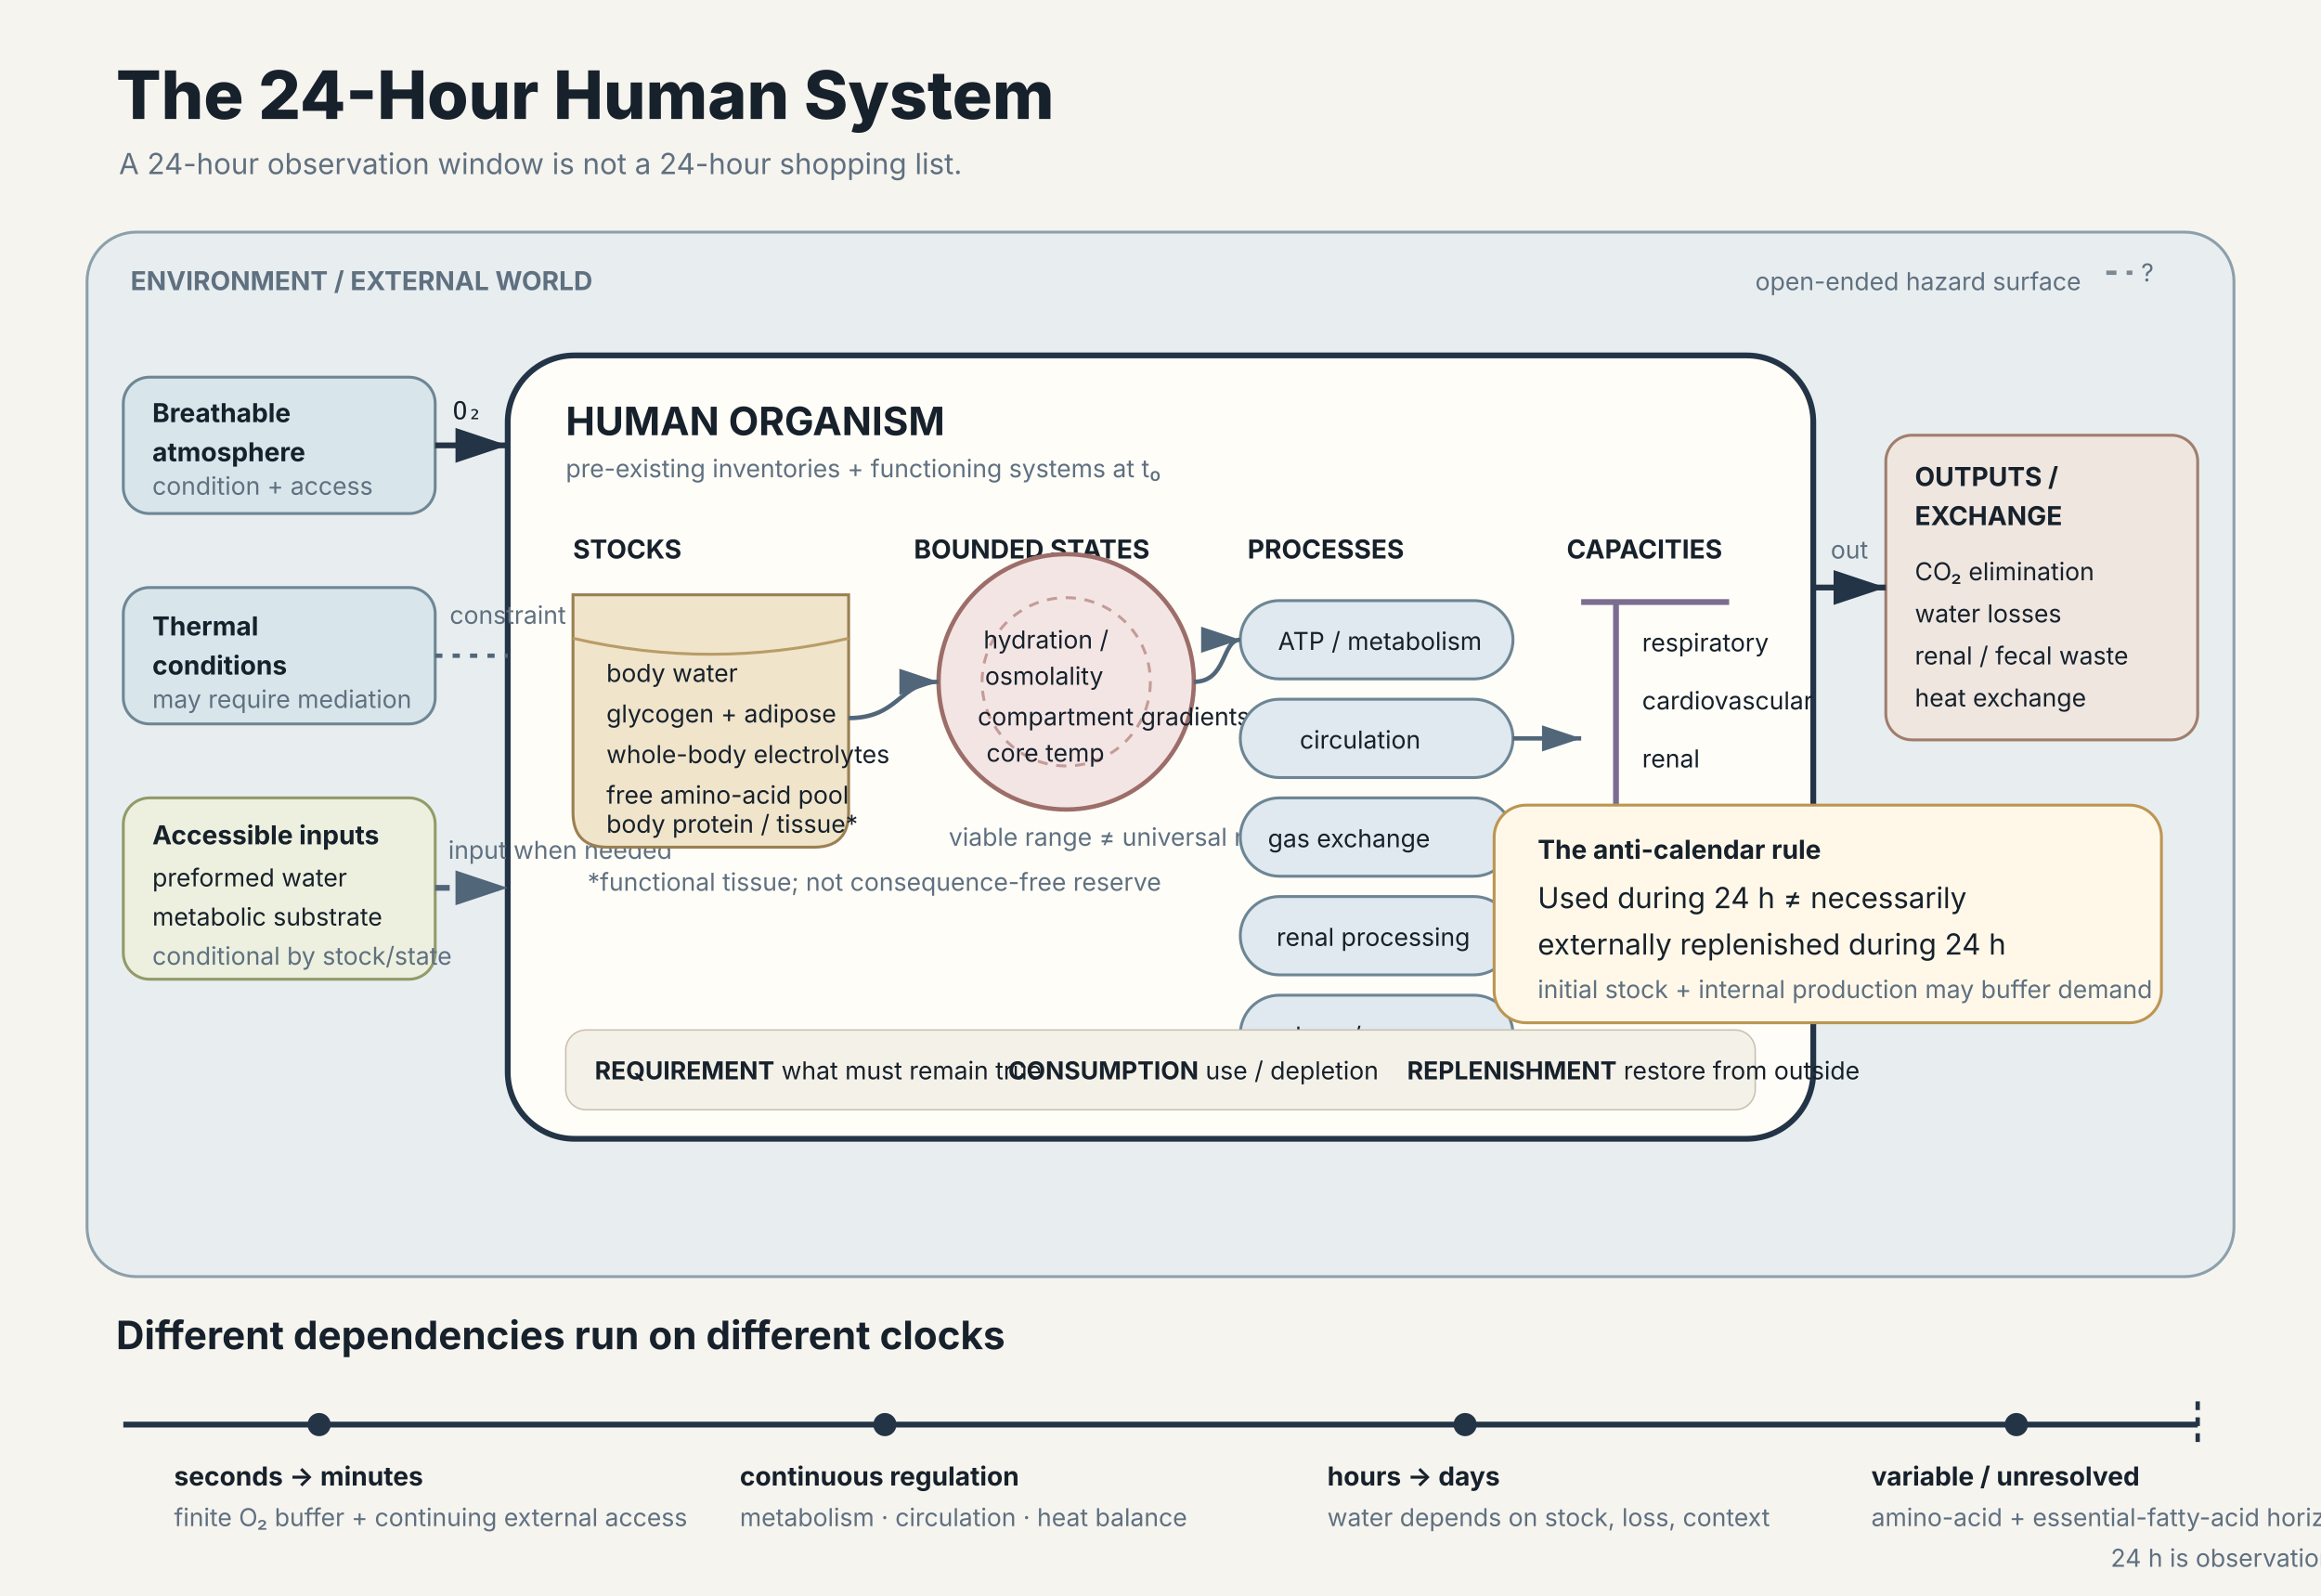
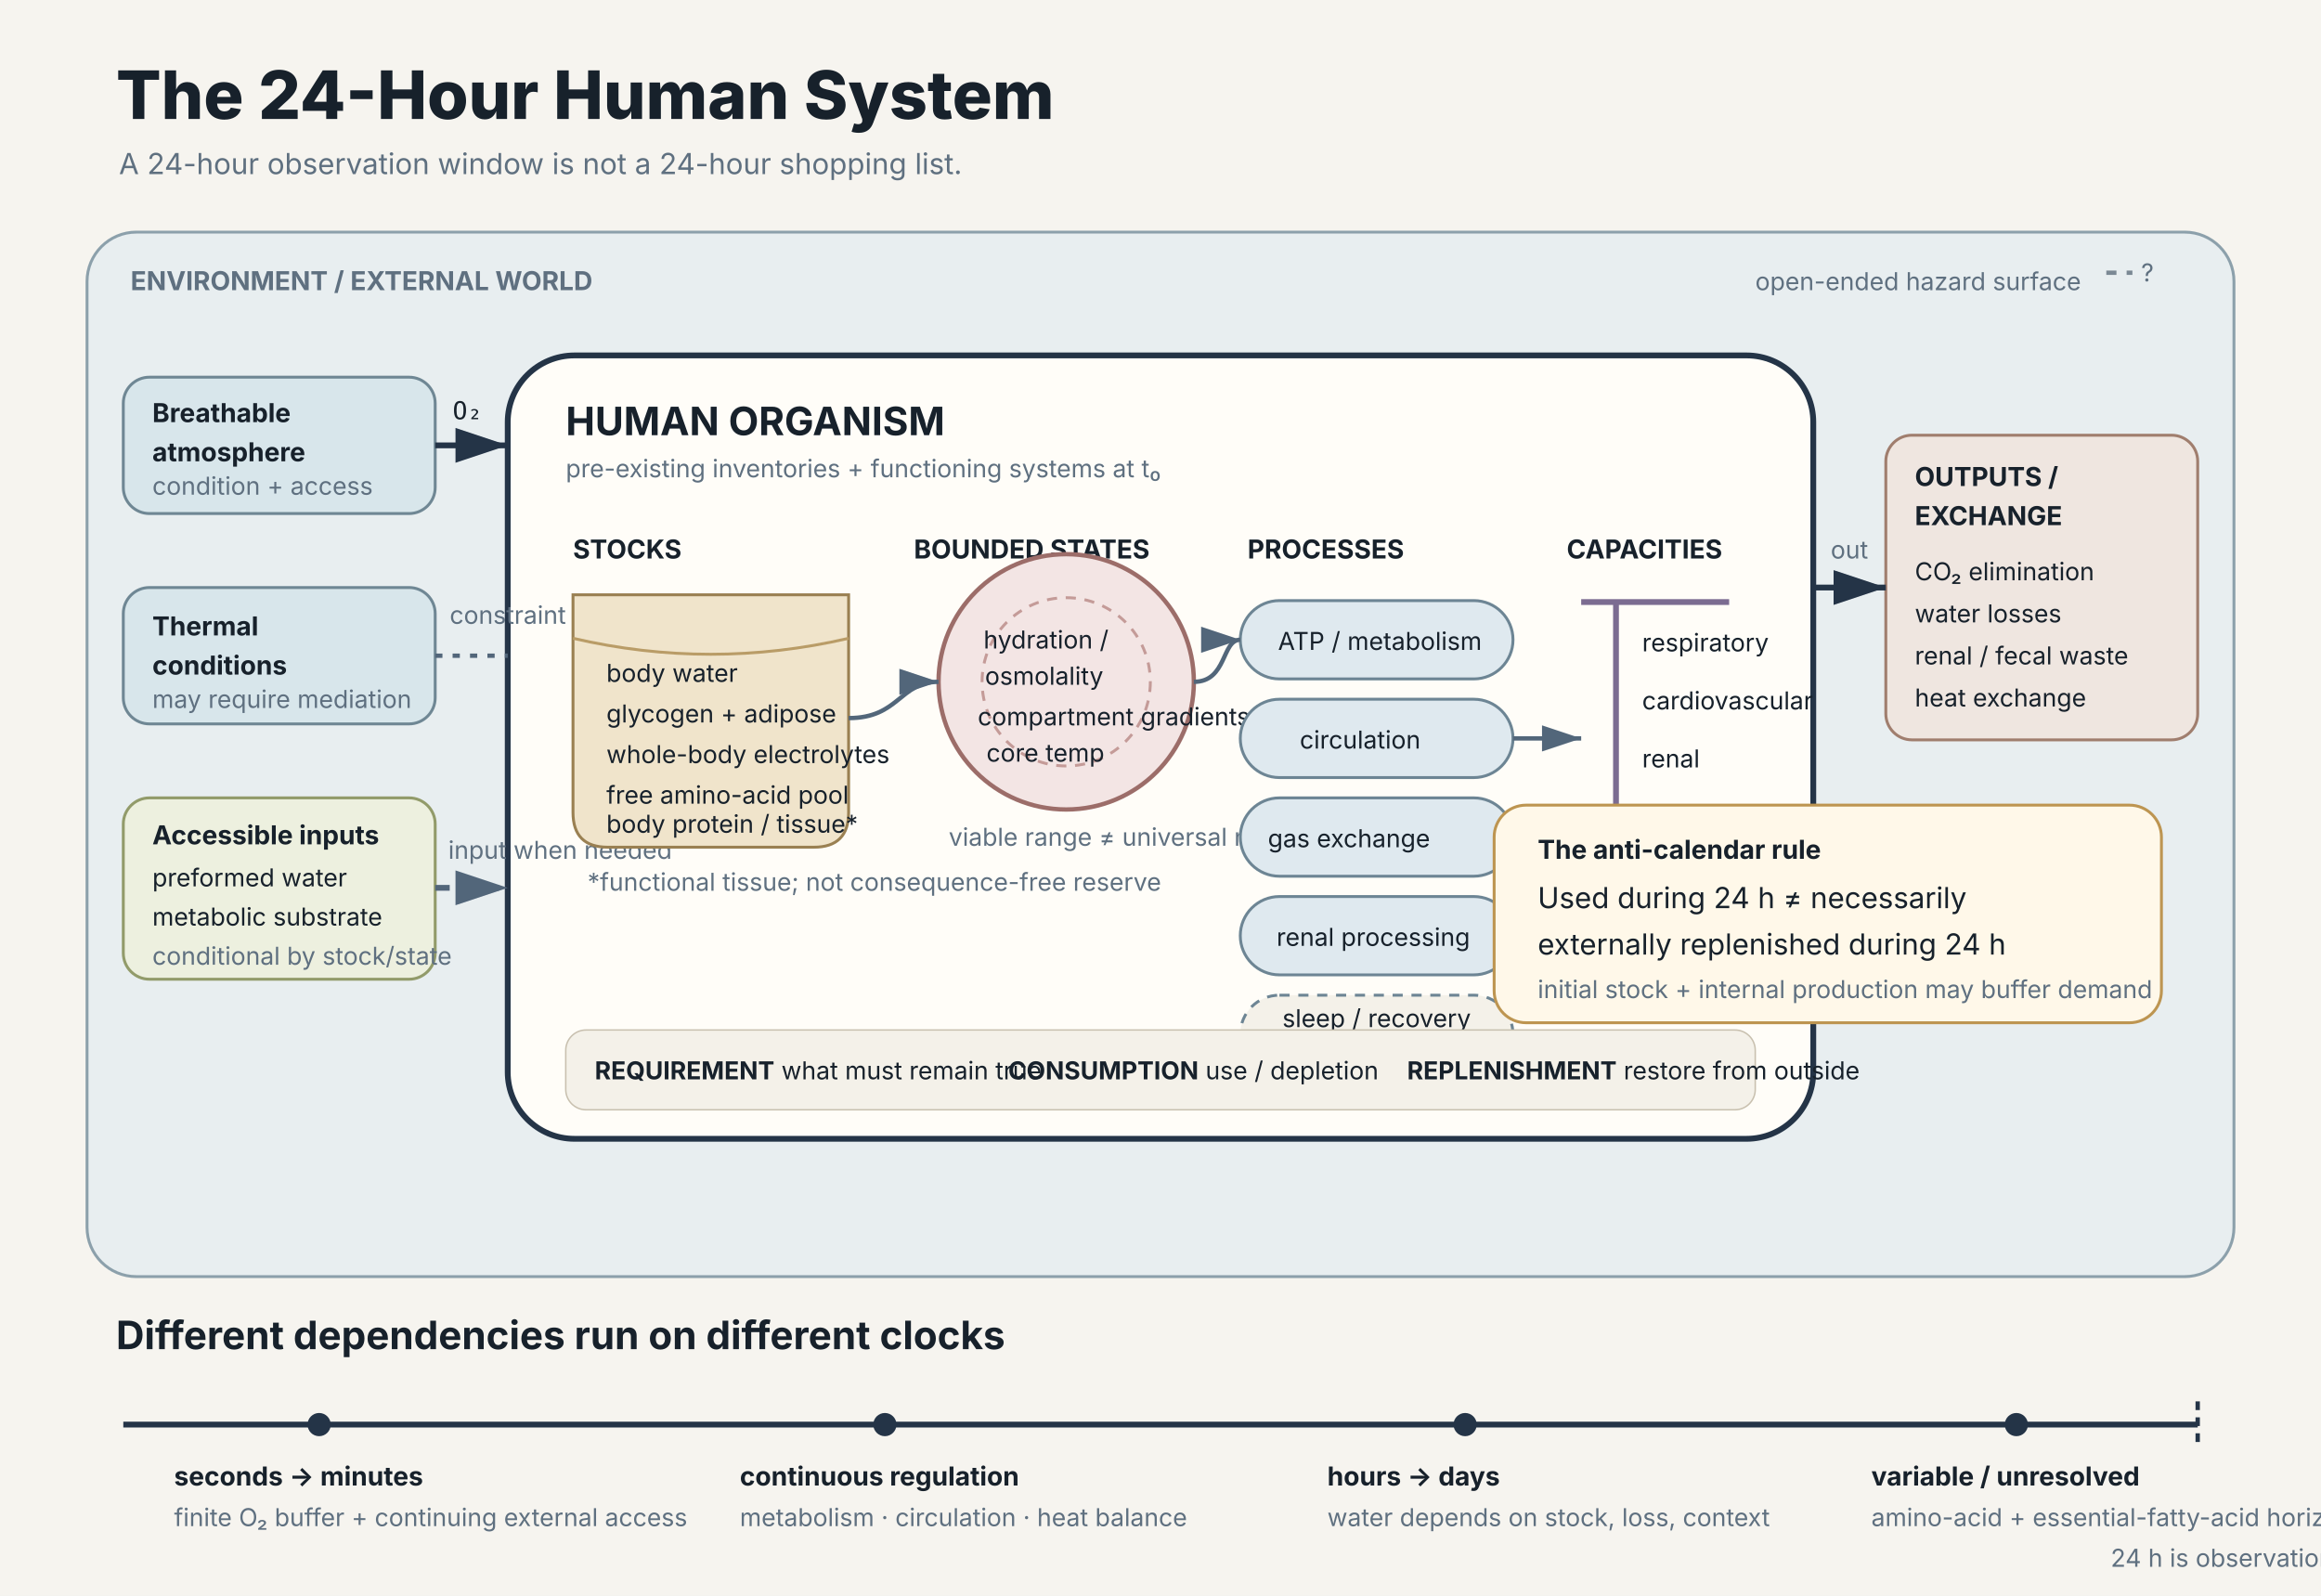
<svg xmlns="http://www.w3.org/2000/svg" width="1600" height="1100" viewBox="0 0 1600 1100" role="img" aria-labelledby="title desc">
  <defs>
    <marker id="arrow" markerWidth="10" markerHeight="10" refX="9" refY="3" orient="auto">
      <path d="M0,0 L0,6 L9,3 z" fill="#243447" />
    </marker>
    <marker id="arrowLight" markerWidth="10" markerHeight="10" refX="9" refY="3" orient="auto">
      <path d="M0,0 L0,6 L9,3 z" fill="#52667a" />
    </marker>
    <style>
    text{font-family:Inter,ui-sans-serif,system-ui,-apple-system,BlinkMacSystemFont,"Segoe UI",sans-serif;fill:#17212b}
    .small{font-size:17px}.body{font-size:20px}.label{font-size:18px;font-weight:650}.h2{font-size:27px;font-weight:750}.h1{font-size:46px;font-weight:800}
    .muted{fill:#5f7080}.white{fill:#fff}.mono{font-family:ui-monospace,SFMono-Regular,Menlo,monospace}
  </style>
  </defs>
  <rect width="1600" height="1100" fill="#f6f4ef" />
  <text x="80" y="82" class="h1">The 24-Hour Human System</text>
  <text x="82" y="120" class="body muted">A 24-hour observation window is not a 24-hour shopping list.</text>
  <rect x="60" y="160" width="1480" height="720" rx="34" fill="#e8eef0" stroke="#8ca0ab" stroke-width="2" />
  <text x="90" y="200" class="label muted">ENVIRONMENT / EXTERNAL WORLD</text>
  <text x="1210" y="200" class="small muted">open-ended hazard surface</text>
  <path d="M1452 188 l18 0" stroke="#7b8994" stroke-width="3" stroke-dasharray="7 7" />
  <text x="1476" y="194" class="small muted">?</text>
  <rect x="350" y="245" width="900" height="540" rx="46" fill="#fffdf8" stroke="#243447" stroke-width="4" />
  <text x="390" y="300" class="h2">HUMAN ORGANISM</text>
  <text x="390" y="329" class="small muted">pre-existing inventories + functioning systems at t₀</text>
  <rect x="85" y="260" width="215" height="94" rx="18" fill="#d8e6eb" stroke="#6f8794" stroke-width="2" />
  <text x="105" y="291" class="label">Breathable</text>
  <text x="105" y="318" class="label">atmosphere</text>
  <text x="105" y="341" class="small muted">condition + access</text>
  <rect x="85" y="405" width="215" height="94" rx="18" fill="#d8e6eb" stroke="#6f8794" stroke-width="2" />
  <text x="105" y="438" class="label">Thermal</text>
  <text x="105" y="465" class="label">conditions</text>
  <text x="105" y="488" class="small muted">may require mediation</text>
  <rect x="85" y="550" width="215" height="125" rx="18" fill="#edf0df" stroke="#929b6a" stroke-width="2" />
  <text x="105" y="582" class="label">Accessible inputs</text>
  <text x="105" y="611" class="small">preformed water</text>
  <text x="105" y="638" class="small">metabolic substrate</text>
  <text x="105" y="665" class="small muted">conditional by stock/state</text>
  <line x1="300" y1="307" x2="350" y2="307" stroke="#243447" stroke-width="4" marker-end="url(#arrow)" />
  <text x="312" y="289" class="small mono">O₂</text>
  <line x1="300" y1="612" x2="350" y2="612" stroke="#52667a" stroke-width="4" stroke-dasharray="10 7" marker-end="url(#arrowLight)" />
  <text x="309" y="592" class="small muted">input when needed</text>
  <line x1="300" y1="452" x2="350" y2="452" stroke="#52667a" stroke-width="3" stroke-dasharray="5 7" />
  <text x="310" y="430" class="small muted">constraint</text>
  <text x="395" y="385" class="label">STOCKS</text>
  <path d="M395 410 h190 v150 q0 24 -24 24 h-142 q-24 0 -24 -24 z" fill="#f0e4cb" stroke="#9a8052" stroke-width="2" />
  <path d="M395 440 q95 22 190 0" fill="none" stroke="#b99c67" stroke-width="2" />
  <text x="418" y="470" class="small">body water</text>
  <text x="418" y="498" class="small">glycogen + adipose</text>
  <text x="418" y="526" class="small">whole-body electrolytes</text>
  <text x="418" y="554" class="small">free amino-acid pool</text>
  <text x="418" y="574" class="small">body protein / tissue*</text>
  <text x="405" y="614" class="small muted">*functional tissue; not consequence-free reserve</text>
  <text x="630" y="385" class="label">BOUNDED STATES</text>
  <circle cx="735" cy="470" r="88" fill="#f3e5e4" stroke="#9c6d69" stroke-width="3" />
  <circle cx="735" cy="470" r="58" fill="none" stroke="#c49b98" stroke-width="2" stroke-dasharray="7 6" />
  <text x="678" y="447" class="small">hydration /</text>
  <text x="679" y="472" class="small">osmolality</text>
  <text x="674" y="500" class="small">compartment gradients</text>
  <text x="680" y="525" class="small">core temp</text>
  <text x="654" y="583" class="small muted">viable range ≠ universal number</text>
  <text x="860" y="385" class="label">PROCESSES</text>
  <rect x="855" y="414" width="188" height="54" rx="27" fill="#dfe9ef" stroke="#6d8594" stroke-width="2" />
  <text x="881" y="448" class="small">ATP / metabolism</text>
  <rect x="855" y="482" width="188" height="54" rx="27" fill="#dfe9ef" stroke="#6d8594" stroke-width="2" />
  <text x="896" y="516" class="small">circulation</text>
  <rect x="855" y="550" width="188" height="54" rx="27" fill="#dfe9ef" stroke="#6d8594" stroke-width="2" />
  <text x="874" y="584" class="small">gas exchange</text>
  <rect x="855" y="618" width="188" height="54" rx="27" fill="#dfe9ef" stroke="#6d8594" stroke-width="2" />
  <text x="880" y="652" class="small">renal processing</text>
-   <rect x="855" y="686" width="188" height="54" rx="27" fill="#dfe9ef" stroke="#6d8594" stroke-width="2" />
-   <text x="884" y="720" class="small">sleep / recovery</text>
+   <rect x="855" y="686" width="188" height="54" rx="27" fill="#f4f1e9" stroke="#6d8594" stroke-width="2" stroke-dasharray="7 6" />
+   <text x="884" y="708" class="small">sleep / recovery</text>
+   <text x="872" y="730" class="small muted">function / health</text>
  <text x="1080" y="385" class="label">CAPACITIES</text>
  <path d="M1090 415 h24 v250 h-24 M1114 415 h78 M1114 665 h78" fill="none" stroke="#7b6c91" stroke-width="4" />
  <text x="1132" y="449" class="small">respiratory</text>
  <text x="1132" y="489" class="small">cardiovascular</text>
  <text x="1132" y="529" class="small">renal</text>
  <text x="1132" y="569" class="small">thermoregulatory</text>
  <text x="1132" y="609" class="small muted">ability ≠ realized flow</text>
  <path d="M585 495 C620 495 620 470 647 470" fill="none" stroke="#52667a" stroke-width="3" marker-end="url(#arrowLight)" />
  <path d="M823 470 C846 470 842 441 855 441" fill="none" stroke="#52667a" stroke-width="3" marker-end="url(#arrowLight)" />
  <path d="M1043 509 C1064 509 1070 509 1090 509" fill="none" stroke="#52667a" stroke-width="3" marker-end="url(#arrowLight)" />
  <rect x="1300" y="300" width="215" height="210" rx="18" fill="#efe6e0" stroke="#a07e6e" stroke-width="2" />
  <text x="1320" y="335" class="label">OUTPUTS /</text>
  <text x="1320" y="362" class="label">EXCHANGE</text>
  <text x="1320" y="400" class="small">CO₂ elimination</text>
  <text x="1320" y="429" class="small">water losses</text>
  <text x="1320" y="458" class="small">renal / fecal waste</text>
  <text x="1320" y="487" class="small">heat exchange</text>
  <line x1="1250" y1="405" x2="1300" y2="405" stroke="#243447" stroke-width="4" marker-end="url(#arrow)" />
  <text x="1262" y="385" class="small muted">out</text>
  <rect x="390" y="710" width="820" height="55" rx="14" fill="#f4f1e9" stroke="#c8c0af" />
  <text x="410" y="744" class="small">
    <tspan font-weight="700">REQUIREMENT</tspan> what must remain true</text>
  <text x="695" y="744" class="small">
    <tspan font-weight="700">CONSUMPTION</tspan> use / depletion</text>
  <text x="970" y="744" class="small">
    <tspan font-weight="700">REPLENISHMENT</tspan> restore from outside</text>
  <rect x="1030" y="555" width="460" height="150" rx="22" fill="#fff8e9" stroke="#bd9551" stroke-width="2" />
  <text x="1060" y="592" class="label">The anti-calendar rule</text>
  <text x="1060" y="626" class="body">Used during 24 h  ≠  necessarily</text>
  <text x="1060" y="658" class="body">externally replenished during 24 h</text>
  <text x="1060" y="688" class="small muted">initial stock + internal production may buffer demand</text>
  <text x="80" y="930" class="h2">Different dependencies run on different clocks</text>
  <line x1="85" y1="982" x2="1515" y2="982" stroke="#243447" stroke-width="4" />
  <circle cx="220" cy="982" r="8" fill="#243447" />
  <circle cx="610" cy="982" r="8" fill="#243447" />
  <circle cx="1010" cy="982" r="8" fill="#243447" />
  <circle cx="1390" cy="982" r="8" fill="#243447" />
  <text x="120" y="1024" class="label">seconds → minutes</text>
  <text x="120" y="1052" class="small muted">finite O₂ buffer + continuing external access</text>
  <text x="510" y="1024" class="label">continuous regulation</text>
  <text x="510" y="1052" class="small muted">metabolism · circulation · heat balance</text>
  <text x="915" y="1024" class="label">hours → days</text>
  <text x="915" y="1052" class="small muted">water depends on stock, loss, context</text>
  <text x="1290" y="1024" class="label">variable / unresolved</text>
  <text x="1290" y="1052" class="small muted">amino-acid + essential-fatty-acid horizons unresolved</text>
  <path d="M1515 966 l0 32" stroke="#243447" stroke-width="3" stroke-dasharray="6 5" />
  <text x="1455" y="1080" class="small muted">24 h is observation, not default refill cadence</text>
</svg>
